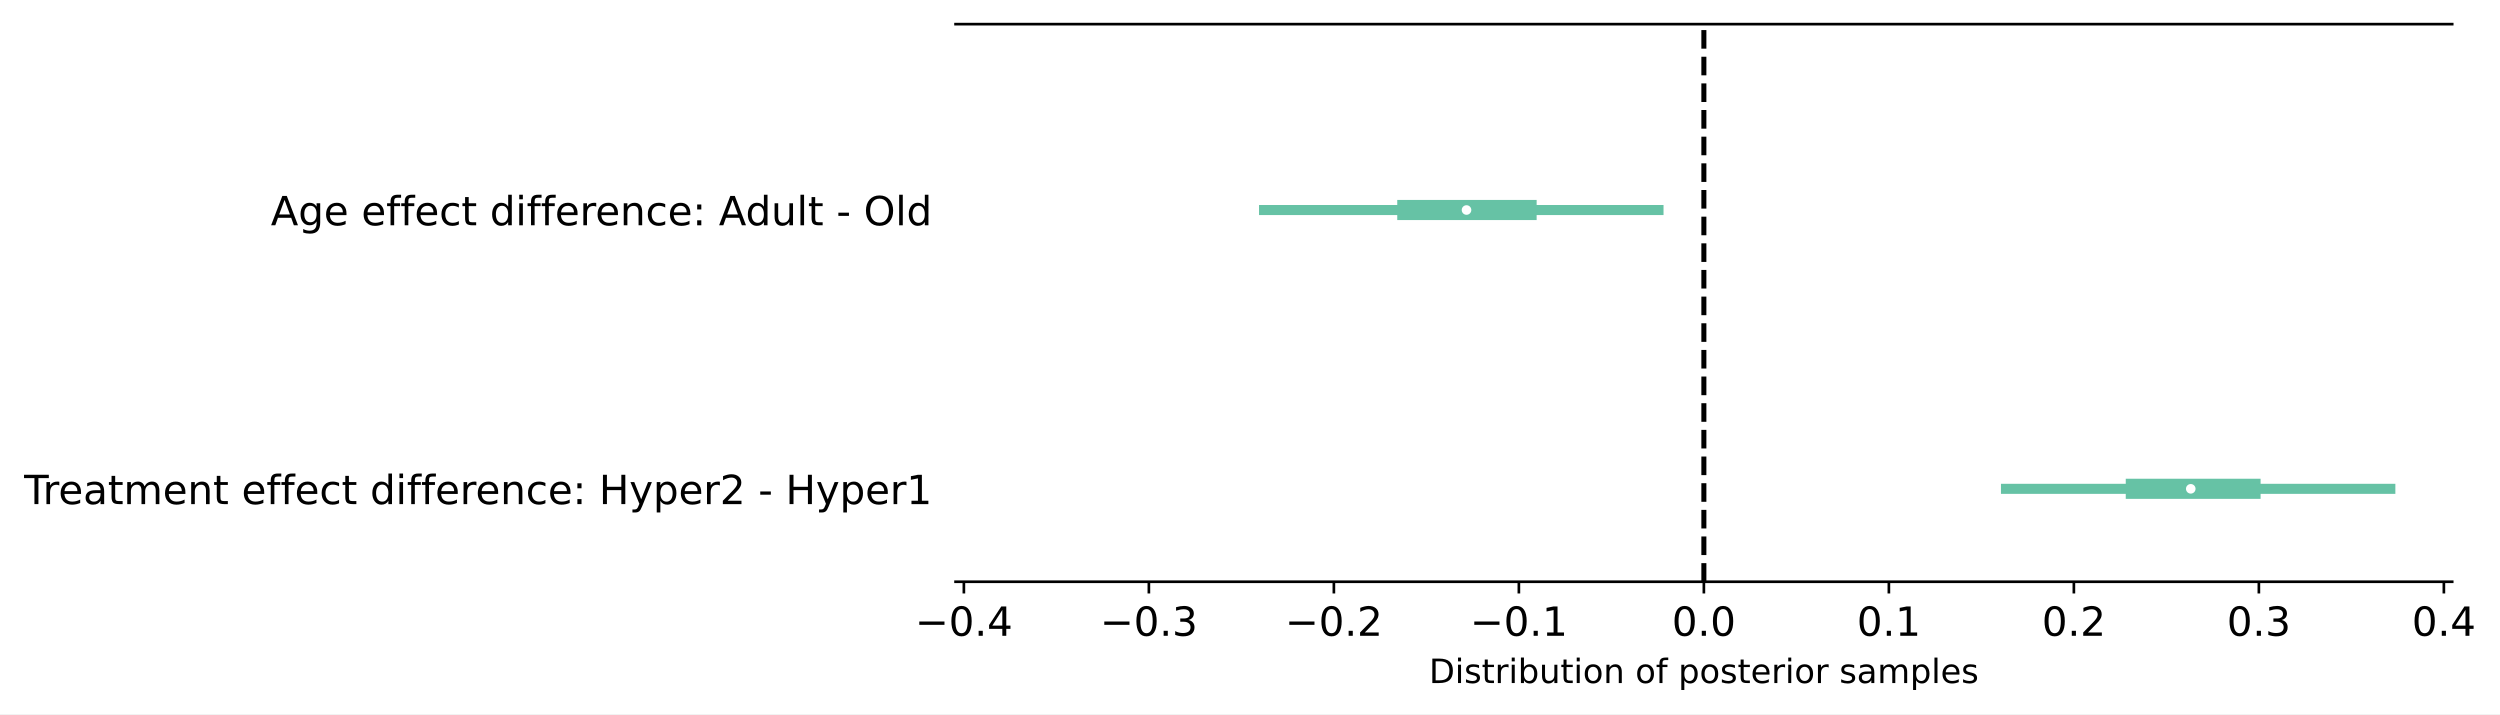
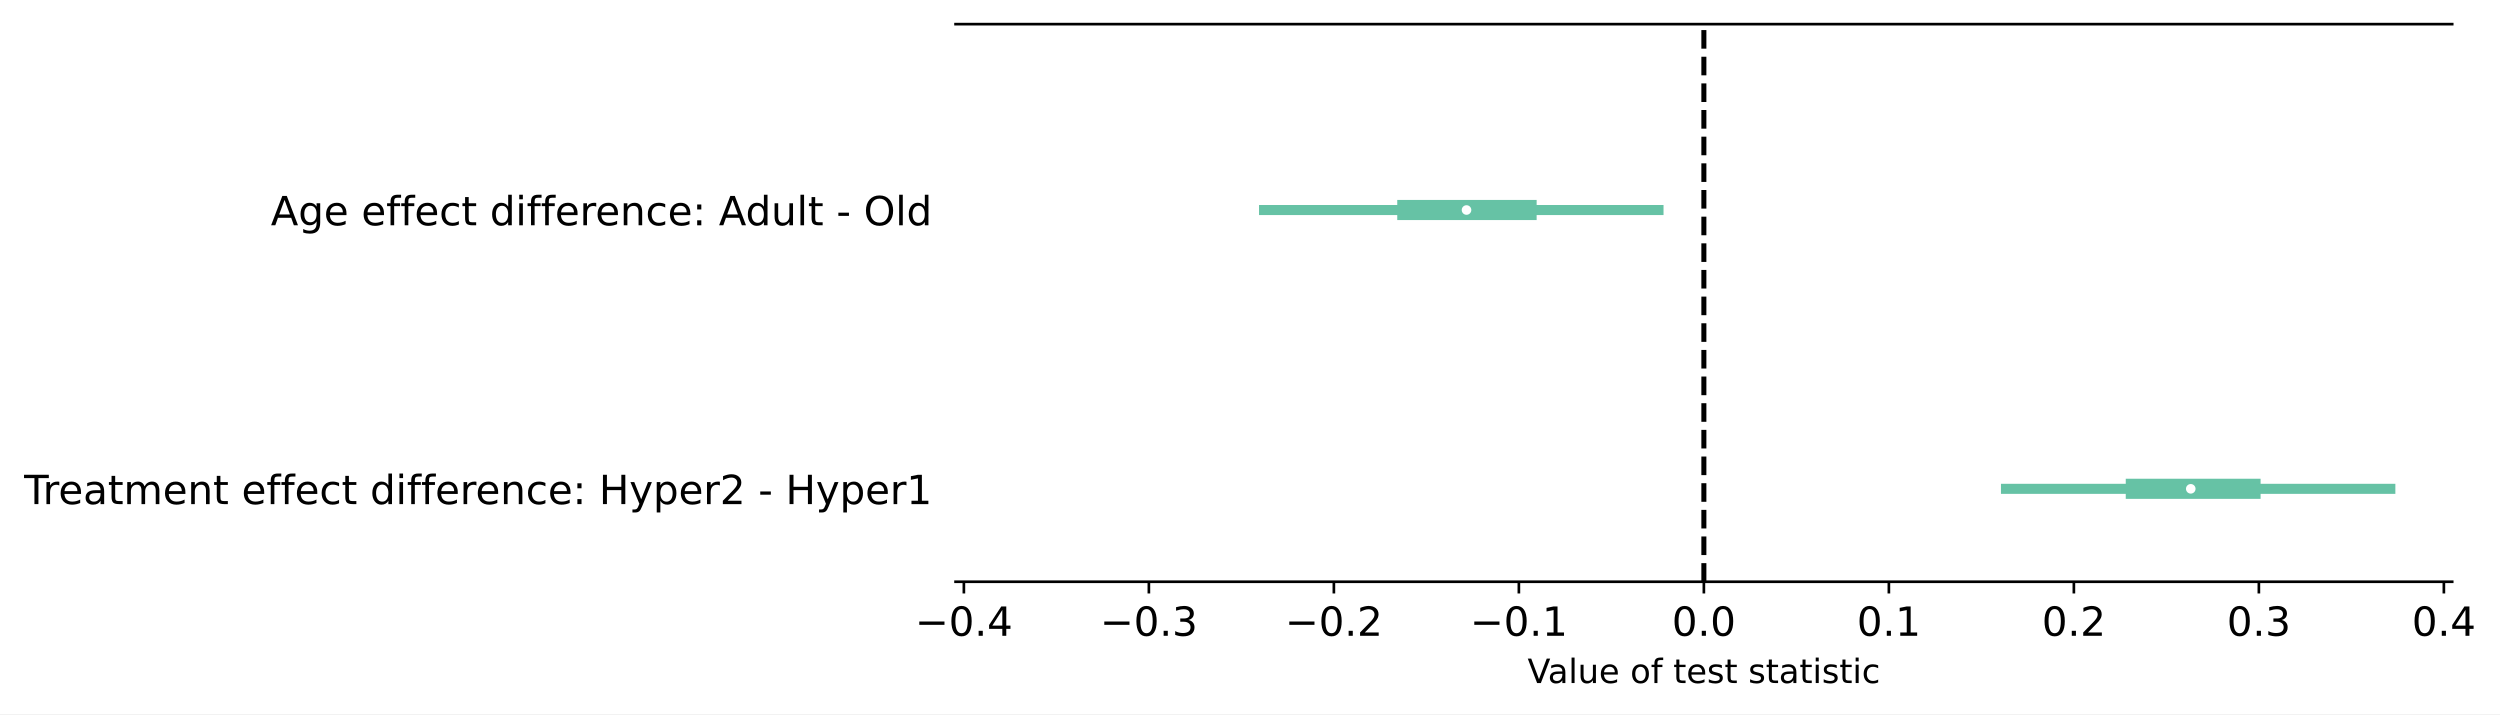
<svg xmlns="http://www.w3.org/2000/svg" xmlns:xlink="http://www.w3.org/1999/xlink" width="745.68pt" height="213.012pt" viewBox="0 0 745.68 213.012" version="1.1">
  <defs>
    <style type="text/css">*{stroke-linejoin: round; stroke-linecap: butt}</style>
  </defs>
  <g id="figure_1">
    <g id="patch_1">
      <path d="M 0 213.012  L 745.68 213.012  L 745.68 0  L 0 0  z " style="fill: #ffffff" />
    </g>
    <g id="axes_1">
      <g id="patch_2">
        <path d="M 285.017 173.52  L 731.418 173.52  L 731.418 7.2  L 285.017 7.2  z " style="fill: #ffffff" />
      </g>
      <g id="matplotlib.axis_1">
        <g id="xtick_1">
          <g id="line2d_1">
            <defs>
-               <path id="m43690a6a35" d="M 0 0  L 0 3.5  " style="stroke: #000000; stroke-width: 0.8" />
+               <path id="m62a3e3bf6b" d="M 0 0  L 0 3.5  " style="stroke: #000000; stroke-width: 0.8" />
            </defs>
            <g>
-               <use xlink:href="#m43690a6a35" x="287.497" y="173.52" style="stroke: #000000; stroke-width: 0.8" />
+               <use xlink:href="#m62a3e3bf6b" x="287.497" y="173.52" style="stroke: #000000; stroke-width: 0.8" />
            </g>
          </g>
          <g id="text_1">
            <g transform="translate(272.9273 189.6381) scale(0.12 -0.12)">
              <defs>
                <path id="DejaVuSans-2212" d="M 678 2272  L 4684 2272  L 4684 1741  L 678 1741  L 678 2272  z " transform="scale(0.015625)" />
                <path id="DejaVuSans-30" d="M 2034 4250  Q 1547 4250 1301 3770  Q 1056 3291 1056 2328  Q 1056 1369 1301 889  Q 1547 409 2034 409  Q 2525 409 2770 889  Q 3016 1369 3016 2328  Q 3016 3291 2770 3770  Q 2525 4250 2034 4250  z M 2034 4750  Q 2819 4750 3233 4129  Q 3647 3509 3647 2328  Q 3647 1150 3233 529  Q 2819 -91 2034 -91  Q 1250 -91 836 529  Q 422 1150 422 2328  Q 422 3509 836 4129  Q 1250 4750 2034 4750  z " transform="scale(0.015625)" />
                <path id="DejaVuSans-2e" d="M 684 794  L 1344 794  L 1344 0  L 684 0  L 684 794  z " transform="scale(0.015625)" />
                <path id="DejaVuSans-34" d="M 2419 4116  L 825 1625  L 2419 1625  L 2419 4116  z M 2253 4666  L 3047 4666  L 3047 1625  L 3713 1625  L 3713 1100  L 3047 1100  L 3047 0  L 2419 0  L 2419 1100  L 313 1100  L 313 1709  L 2253 4666  z " transform="scale(0.015625)" />
              </defs>
              <use xlink:href="#DejaVuSans-2212" />
              <use xlink:href="#DejaVuSans-30" x="83.789" />
              <use xlink:href="#DejaVuSans-2e" x="147.412" />
              <use xlink:href="#DejaVuSans-34" x="179.199" />
            </g>
          </g>
        </g>
        <g id="xtick_2">
          <g id="line2d_2">
            <g>
-               <use xlink:href="#m43690a6a35" x="342.677" y="173.52" style="stroke: #000000; stroke-width: 0.8" />
+               <use xlink:href="#m62a3e3bf6b" x="342.677" y="173.52" style="stroke: #000000; stroke-width: 0.8" />
            </g>
          </g>
          <g id="text_2">
            <g transform="translate(328.1074 189.6381) scale(0.12 -0.12)">
              <defs>
                <path id="DejaVuSans-33" d="M 2597 2516  Q 3050 2419 3304 2112  Q 3559 1806 3559 1356  Q 3559 666 3084 287  Q 2609 -91 1734 -91  Q 1441 -91 1130 -33  Q 819 25 488 141  L 488 750  Q 750 597 1062 519  Q 1375 441 1716 441  Q 2309 441 2620 675  Q 2931 909 2931 1356  Q 2931 1769 2642 2001  Q 2353 2234 1838 2234  L 1294 2234  L 1294 2753  L 1863 2753  Q 2328 2753 2575 2939  Q 2822 3125 2822 3475  Q 2822 3834 2567 4026  Q 2313 4219 1838 4219  Q 1578 4219 1281 4162  Q 984 4106 628 3988  L 628 4550  Q 988 4650 1302 4700  Q 1616 4750 1894 4750  Q 2613 4750 3031 4423  Q 3450 4097 3450 3541  Q 3450 3153 3228 2886  Q 3006 2619 2597 2516  z " transform="scale(0.015625)" />
              </defs>
              <use xlink:href="#DejaVuSans-2212" />
              <use xlink:href="#DejaVuSans-30" x="83.789" />
              <use xlink:href="#DejaVuSans-2e" x="147.412" />
              <use xlink:href="#DejaVuSans-33" x="179.199" />
            </g>
          </g>
        </g>
        <g id="xtick_3">
          <g id="line2d_3">
            <g>
-               <use xlink:href="#m43690a6a35" x="397.857" y="173.52" style="stroke: #000000; stroke-width: 0.8" />
+               <use xlink:href="#m62a3e3bf6b" x="397.857" y="173.52" style="stroke: #000000; stroke-width: 0.8" />
            </g>
          </g>
          <g id="text_3">
            <g transform="translate(383.2875 189.6381) scale(0.12 -0.12)">
              <defs>
                <path id="DejaVuSans-32" d="M 1228 531  L 3431 531  L 3431 0  L 469 0  L 469 531  Q 828 903 1448 1529  Q 2069 2156 2228 2338  Q 2531 2678 2651 2914  Q 2772 3150 2772 3378  Q 2772 3750 2511 3984  Q 2250 4219 1831 4219  Q 1534 4219 1204 4116  Q 875 4013 500 3803  L 500 4441  Q 881 4594 1212 4672  Q 1544 4750 1819 4750  Q 2544 4750 2975 4387  Q 3406 4025 3406 3419  Q 3406 3131 3298 2873  Q 3191 2616 2906 2266  Q 2828 2175 2409 1742  Q 1991 1309 1228 531  z " transform="scale(0.015625)" />
              </defs>
              <use xlink:href="#DejaVuSans-2212" />
              <use xlink:href="#DejaVuSans-30" x="83.789" />
              <use xlink:href="#DejaVuSans-2e" x="147.412" />
              <use xlink:href="#DejaVuSans-32" x="179.199" />
            </g>
          </g>
        </g>
        <g id="xtick_4">
          <g id="line2d_4">
            <g>
-               <use xlink:href="#m43690a6a35" x="453.037" y="173.52" style="stroke: #000000; stroke-width: 0.8" />
+               <use xlink:href="#m62a3e3bf6b" x="453.037" y="173.52" style="stroke: #000000; stroke-width: 0.8" />
            </g>
          </g>
          <g id="text_4">
            <g transform="translate(438.4677 189.6381) scale(0.12 -0.12)">
              <defs>
                <path id="DejaVuSans-31" d="M 794 531  L 1825 531  L 1825 4091  L 703 3866  L 703 4441  L 1819 4666  L 2450 4666  L 2450 531  L 3481 531  L 3481 0  L 794 0  L 794 531  z " transform="scale(0.015625)" />
              </defs>
              <use xlink:href="#DejaVuSans-2212" />
              <use xlink:href="#DejaVuSans-30" x="83.789" />
              <use xlink:href="#DejaVuSans-2e" x="147.412" />
              <use xlink:href="#DejaVuSans-31" x="179.199" />
            </g>
          </g>
        </g>
        <g id="xtick_5">
          <g id="line2d_5">
            <g>
-               <use xlink:href="#m43690a6a35" x="508.217" y="173.52" style="stroke: #000000; stroke-width: 0.8" />
+               <use xlink:href="#m62a3e3bf6b" x="508.217" y="173.52" style="stroke: #000000; stroke-width: 0.8" />
            </g>
          </g>
          <g id="text_5">
            <g transform="translate(498.6756 189.6381) scale(0.12 -0.12)">
              <use xlink:href="#DejaVuSans-30" />
              <use xlink:href="#DejaVuSans-2e" x="63.623" />
              <use xlink:href="#DejaVuSans-30" x="95.41" />
            </g>
          </g>
        </g>
        <g id="xtick_6">
          <g id="line2d_6">
            <g>
-               <use xlink:href="#m43690a6a35" x="563.398" y="173.52" style="stroke: #000000; stroke-width: 0.8" />
+               <use xlink:href="#m62a3e3bf6b" x="563.398" y="173.52" style="stroke: #000000; stroke-width: 0.8" />
            </g>
          </g>
          <g id="text_6">
            <g transform="translate(553.8558 189.6381) scale(0.12 -0.12)">
              <use xlink:href="#DejaVuSans-30" />
              <use xlink:href="#DejaVuSans-2e" x="63.623" />
              <use xlink:href="#DejaVuSans-31" x="95.41" />
            </g>
          </g>
        </g>
        <g id="xtick_7">
          <g id="line2d_7">
            <g>
-               <use xlink:href="#m43690a6a35" x="618.578" y="173.52" style="stroke: #000000; stroke-width: 0.8" />
+               <use xlink:href="#m62a3e3bf6b" x="618.578" y="173.52" style="stroke: #000000; stroke-width: 0.8" />
            </g>
          </g>
          <g id="text_7">
            <g transform="translate(609.0359 189.6381) scale(0.12 -0.12)">
              <use xlink:href="#DejaVuSans-30" />
              <use xlink:href="#DejaVuSans-2e" x="63.623" />
              <use xlink:href="#DejaVuSans-32" x="95.41" />
            </g>
          </g>
        </g>
        <g id="xtick_8">
          <g id="line2d_8">
            <g>
-               <use xlink:href="#m43690a6a35" x="673.758" y="173.52" style="stroke: #000000; stroke-width: 0.8" />
+               <use xlink:href="#m62a3e3bf6b" x="673.758" y="173.52" style="stroke: #000000; stroke-width: 0.8" />
            </g>
          </g>
          <g id="text_8">
            <g transform="translate(664.216 189.6381) scale(0.12 -0.12)">
              <use xlink:href="#DejaVuSans-30" />
              <use xlink:href="#DejaVuSans-2e" x="63.623" />
              <use xlink:href="#DejaVuSans-33" x="95.41" />
            </g>
          </g>
        </g>
        <g id="xtick_9">
          <g id="line2d_9">
            <g>
-               <use xlink:href="#m43690a6a35" x="728.938" y="173.52" style="stroke: #000000; stroke-width: 0.8" />
+               <use xlink:href="#m62a3e3bf6b" x="728.938" y="173.52" style="stroke: #000000; stroke-width: 0.8" />
            </g>
          </g>
          <g id="text_9">
            <g transform="translate(719.3962 189.6381) scale(0.12 -0.12)">
              <use xlink:href="#DejaVuSans-30" />
              <use xlink:href="#DejaVuSans-2e" x="63.623" />
              <use xlink:href="#DejaVuSans-34" x="95.41" />
            </g>
          </g>
        </g>
        <g id="text_10">
-           <g transform="translate(426.2441 203.7322) scale(0.1 -0.1)">
+           <g transform="translate(455.6167 203.7322) scale(0.1 -0.1)">
            <defs>
-               <path id="DejaVuSans-44" d="M 1259 4147  L 1259 519  L 2022 519  Q 2988 519 3436 956  Q 3884 1394 3884 2338  Q 3884 3275 3436 3711  Q 2988 4147 2022 4147  L 1259 4147  z M 628 4666  L 1925 4666  Q 3281 4666 3915 4102  Q 4550 3538 4550 2338  Q 4550 1131 3912 565  Q 3275 0 1925 0  L 628 0  L 628 4666  z " transform="scale(0.015625)" />
+               <path id="DejaVuSans-56" d="M 1831 0  L 50 4666  L 709 4666  L 2188 738  L 3669 4666  L 4325 4666  L 2547 0  L 1831 0  z " transform="scale(0.015625)" />
+               <path id="DejaVuSans-61" d="M 2194 1759  Q 1497 1759 1228 1600  Q 959 1441 959 1056  Q 959 750 1161 570  Q 1363 391 1709 391  Q 2188 391 2477 730  Q 2766 1069 2766 1631  L 2766 1759  L 2194 1759  z M 3341 1997  L 3341 0  L 2766 0  L 2766 531  Q 2569 213 2275 61  Q 1981 -91 1556 -91  Q 1019 -91 701 211  Q 384 513 384 1019  Q 384 1609 779 1909  Q 1175 2209 1959 2209  L 2766 2209  L 2766 2266  Q 2766 2663 2505 2880  Q 2244 3097 1772 3097  Q 1472 3097 1187 3025  Q 903 2953 641 2809  L 641 3341  Q 956 3463 1253 3523  Q 1550 3584 1831 3584  Q 2591 3584 2966 3190  Q 3341 2797 3341 1997  z " transform="scale(0.015625)" />
+               <path id="DejaVuSans-6c" d="M 603 4863  L 1178 4863  L 1178 0  L 603 0  L 603 4863  z " transform="scale(0.015625)" />
+               <path id="DejaVuSans-75" d="M 544 1381  L 544 3500  L 1119 3500  L 1119 1403  Q 1119 906 1312 657  Q 1506 409 1894 409  Q 2359 409 2629 706  Q 2900 1003 2900 1516  L 2900 3500  L 3475 3500  L 3475 0  L 2900 0  L 2900 538  Q 2691 219 2414 64  Q 2138 -91 1772 -91  Q 1169 -91 856 284  Q 544 659 544 1381  z M 1991 3584  L 1991 3584  z " transform="scale(0.015625)" />
+               <path id="DejaVuSans-65" d="M 3597 1894  L 3597 1613  L 953 1613  Q 991 1019 1311 708  Q 1631 397 2203 397  Q 2534 397 2845 478  Q 3156 559 3463 722  L 3463 178  Q 3153 47 2828 -22  Q 2503 -91 2169 -91  Q 1331 -91 842 396  Q 353 884 353 1716  Q 353 2575 817 3079  Q 1281 3584 2069 3584  Q 2775 3584 3186 3129  Q 3597 2675 3597 1894  z M 3022 2063  Q 3016 2534 2758 2815  Q 2500 3097 2075 3097  Q 1594 3097 1305 2825  Q 1016 2553 972 2059  L 3022 2063  z " transform="scale(0.015625)" />
+               <path id="DejaVuSans-20" transform="scale(0.015625)" />
+               <path id="DejaVuSans-6f" d="M 1959 3097  Q 1497 3097 1228 2736  Q 959 2375 959 1747  Q 959 1119 1226 758  Q 1494 397 1959 397  Q 2419 397 2687 759  Q 2956 1122 2956 1747  Q 2956 2369 2687 2733  Q 2419 3097 1959 3097  z M 1959 3584  Q 2709 3584 3137 3096  Q 3566 2609 3566 1747  Q 3566 888 3137 398  Q 2709 -91 1959 -91  Q 1206 -91 779 398  Q 353 888 353 1747  Q 353 2609 779 3096  Q 1206 3584 1959 3584  z " transform="scale(0.015625)" />
+               <path id="DejaVuSans-66" d="M 2375 4863  L 2375 4384  L 1825 4384  Q 1516 4384 1395 4259  Q 1275 4134 1275 3809  L 1275 3500  L 2222 3500  L 2222 3053  L 1275 3053  L 1275 0  L 697 0  L 697 3053  L 147 3053  L 147 3500  L 697 3500  L 697 3744  Q 697 4328 969 4595  Q 1241 4863 1831 4863  L 2375 4863  z " transform="scale(0.015625)" />
+               <path id="DejaVuSans-74" d="M 1172 4494  L 1172 3500  L 2356 3500  L 2356 3053  L 1172 3053  L 1172 1153  Q 1172 725 1289 603  Q 1406 481 1766 481  L 2356 481  L 2356 0  L 1766 0  Q 1100 0 847 248  Q 594 497 594 1153  L 594 3053  L 172 3053  L 172 3500  L 594 3500  L 594 4494  L 1172 4494  z " transform="scale(0.015625)" />
+               <path id="DejaVuSans-73" d="M 2834 3397  L 2834 2853  Q 2591 2978 2328 3040  Q 2066 3103 1784 3103  Q 1356 3103 1142 2972  Q 928 2841 928 2578  Q 928 2378 1081 2264  Q 1234 2150 1697 2047  L 1894 2003  Q 2506 1872 2764 1633  Q 3022 1394 3022 966  Q 3022 478 2636 193  Q 2250 -91 1575 -91  Q 1294 -91 989 -36  Q 684 19 347 128  L 347 722  Q 666 556 975 473  Q 1284 391 1588 391  Q 1994 391 2212 530  Q 2431 669 2431 922  Q 2431 1156 2273 1281  Q 2116 1406 1581 1522  L 1381 1569  Q 847 1681 609 1914  Q 372 2147 372 2553  Q 372 3047 722 3315  Q 1072 3584 1716 3584  Q 2034 3584 2315 3537  Q 2597 3491 2834 3397  z " transform="scale(0.015625)" />
              <path id="DejaVuSans-69" d="M 603 3500  L 1178 3500  L 1178 0  L 603 0  L 603 3500  z M 603 4863  L 1178 4863  L 1178 4134  L 603 4134  L 603 4863  z " transform="scale(0.015625)" />
-               <path id="DejaVuSans-73" d="M 2834 3397  L 2834 2853  Q 2591 2978 2328 3040  Q 2066 3103 1784 3103  Q 1356 3103 1142 2972  Q 928 2841 928 2578  Q 928 2378 1081 2264  Q 1234 2150 1697 2047  L 1894 2003  Q 2506 1872 2764 1633  Q 3022 1394 3022 966  Q 3022 478 2636 193  Q 2250 -91 1575 -91  Q 1294 -91 989 -36  Q 684 19 347 128  L 347 722  Q 666 556 975 473  Q 1284 391 1588 391  Q 1994 391 2212 530  Q 2431 669 2431 922  Q 2431 1156 2273 1281  Q 2116 1406 1581 1522  L 1381 1569  Q 847 1681 609 1914  Q 372 2147 372 2553  Q 372 3047 722 3315  Q 1072 3584 1716 3584  Q 2034 3584 2315 3537  Q 2597 3491 2834 3397  z " transform="scale(0.015625)" />
-               <path id="DejaVuSans-74" d="M 1172 4494  L 1172 3500  L 2356 3500  L 2356 3053  L 1172 3053  L 1172 1153  Q 1172 725 1289 603  Q 1406 481 1766 481  L 2356 481  L 2356 0  L 1766 0  Q 1100 0 847 248  Q 594 497 594 1153  L 594 3053  L 172 3053  L 172 3500  L 594 3500  L 594 4494  L 1172 4494  z " transform="scale(0.015625)" />
-               <path id="DejaVuSans-72" d="M 2631 2963  Q 2534 3019 2420 3045  Q 2306 3072 2169 3072  Q 1681 3072 1420 2755  Q 1159 2438 1159 1844  L 1159 0  L 581 0  L 581 3500  L 1159 3500  L 1159 2956  Q 1341 3275 1631 3429  Q 1922 3584 2338 3584  Q 2397 3584 2469 3576  Q 2541 3569 2628 3553  L 2631 2963  z " transform="scale(0.015625)" />
-               <path id="DejaVuSans-62" d="M 3116 1747  Q 3116 2381 2855 2742  Q 2594 3103 2138 3103  Q 1681 3103 1420 2742  Q 1159 2381 1159 1747  Q 1159 1113 1420 752  Q 1681 391 2138 391  Q 2594 391 2855 752  Q 3116 1113 3116 1747  z M 1159 2969  Q 1341 3281 1617 3432  Q 1894 3584 2278 3584  Q 2916 3584 3314 3078  Q 3713 2572 3713 1747  Q 3713 922 3314 415  Q 2916 -91 2278 -91  Q 1894 -91 1617 61  Q 1341 213 1159 525  L 1159 0  L 581 0  L 581 4863  L 1159 4863  L 1159 2969  z " transform="scale(0.015625)" />
-               <path id="DejaVuSans-75" d="M 544 1381  L 544 3500  L 1119 3500  L 1119 1403  Q 1119 906 1312 657  Q 1506 409 1894 409  Q 2359 409 2629 706  Q 2900 1003 2900 1516  L 2900 3500  L 3475 3500  L 3475 0  L 2900 0  L 2900 538  Q 2691 219 2414 64  Q 2138 -91 1772 -91  Q 1169 -91 856 284  Q 544 659 544 1381  z M 1991 3584  L 1991 3584  z " transform="scale(0.015625)" />
-               <path id="DejaVuSans-6f" d="M 1959 3097  Q 1497 3097 1228 2736  Q 959 2375 959 1747  Q 959 1119 1226 758  Q 1494 397 1959 397  Q 2419 397 2687 759  Q 2956 1122 2956 1747  Q 2956 2369 2687 2733  Q 2419 3097 1959 3097  z M 1959 3584  Q 2709 3584 3137 3096  Q 3566 2609 3566 1747  Q 3566 888 3137 398  Q 2709 -91 1959 -91  Q 1206 -91 779 398  Q 353 888 353 1747  Q 353 2609 779 3096  Q 1206 3584 1959 3584  z " transform="scale(0.015625)" />
-               <path id="DejaVuSans-6e" d="M 3513 2113  L 3513 0  L 2938 0  L 2938 2094  Q 2938 2591 2744 2837  Q 2550 3084 2163 3084  Q 1697 3084 1428 2787  Q 1159 2491 1159 1978  L 1159 0  L 581 0  L 581 3500  L 1159 3500  L 1159 2956  Q 1366 3272 1645 3428  Q 1925 3584 2291 3584  Q 2894 3584 3203 3211  Q 3513 2838 3513 2113  z " transform="scale(0.015625)" />
-               <path id="DejaVuSans-20" transform="scale(0.015625)" />
-               <path id="DejaVuSans-66" d="M 2375 4863  L 2375 4384  L 1825 4384  Q 1516 4384 1395 4259  Q 1275 4134 1275 3809  L 1275 3500  L 2222 3500  L 2222 3053  L 1275 3053  L 1275 0  L 697 0  L 697 3053  L 147 3053  L 147 3500  L 697 3500  L 697 3744  Q 697 4328 969 4595  Q 1241 4863 1831 4863  L 2375 4863  z " transform="scale(0.015625)" />
-               <path id="DejaVuSans-70" d="M 1159 525  L 1159 -1331  L 581 -1331  L 581 3500  L 1159 3500  L 1159 2969  Q 1341 3281 1617 3432  Q 1894 3584 2278 3584  Q 2916 3584 3314 3078  Q 3713 2572 3713 1747  Q 3713 922 3314 415  Q 2916 -91 2278 -91  Q 1894 -91 1617 61  Q 1341 213 1159 525  z M 3116 1747  Q 3116 2381 2855 2742  Q 2594 3103 2138 3103  Q 1681 3103 1420 2742  Q 1159 2381 1159 1747  Q 1159 1113 1420 752  Q 1681 391 2138 391  Q 2594 391 2855 752  Q 3116 1113 3116 1747  z " transform="scale(0.015625)" />
-               <path id="DejaVuSans-65" d="M 3597 1894  L 3597 1613  L 953 1613  Q 991 1019 1311 708  Q 1631 397 2203 397  Q 2534 397 2845 478  Q 3156 559 3463 722  L 3463 178  Q 3153 47 2828 -22  Q 2503 -91 2169 -91  Q 1331 -91 842 396  Q 353 884 353 1716  Q 353 2575 817 3079  Q 1281 3584 2069 3584  Q 2775 3584 3186 3129  Q 3597 2675 3597 1894  z M 3022 2063  Q 3016 2534 2758 2815  Q 2500 3097 2075 3097  Q 1594 3097 1305 2825  Q 1016 2553 972 2059  L 3022 2063  z " transform="scale(0.015625)" />
-               <path id="DejaVuSans-61" d="M 2194 1759  Q 1497 1759 1228 1600  Q 959 1441 959 1056  Q 959 750 1161 570  Q 1363 391 1709 391  Q 2188 391 2477 730  Q 2766 1069 2766 1631  L 2766 1759  L 2194 1759  z M 3341 1997  L 3341 0  L 2766 0  L 2766 531  Q 2569 213 2275 61  Q 1981 -91 1556 -91  Q 1019 -91 701 211  Q 384 513 384 1019  Q 384 1609 779 1909  Q 1175 2209 1959 2209  L 2766 2209  L 2766 2266  Q 2766 2663 2505 2880  Q 2244 3097 1772 3097  Q 1472 3097 1187 3025  Q 903 2953 641 2809  L 641 3341  Q 956 3463 1253 3523  Q 1550 3584 1831 3584  Q 2591 3584 2966 3190  Q 3341 2797 3341 1997  z " transform="scale(0.015625)" />
-               <path id="DejaVuSans-6d" d="M 3328 2828  Q 3544 3216 3844 3400  Q 4144 3584 4550 3584  Q 5097 3584 5394 3201  Q 5691 2819 5691 2113  L 5691 0  L 5113 0  L 5113 2094  Q 5113 2597 4934 2840  Q 4756 3084 4391 3084  Q 3944 3084 3684 2787  Q 3425 2491 3425 1978  L 3425 0  L 2847 0  L 2847 2094  Q 2847 2600 2669 2842  Q 2491 3084 2119 3084  Q 1678 3084 1418 2786  Q 1159 2488 1159 1978  L 1159 0  L 581 0  L 581 3500  L 1159 3500  L 1159 2956  Q 1356 3278 1631 3431  Q 1906 3584 2284 3584  Q 2666 3584 2933 3390  Q 3200 3197 3328 2828  z " transform="scale(0.015625)" />
-               <path id="DejaVuSans-6c" d="M 603 4863  L 1178 4863  L 1178 0  L 603 0  L 603 4863  z " transform="scale(0.015625)" />
+               <path id="DejaVuSans-63" d="M 3122 3366  L 3122 2828  Q 2878 2963 2633 3030  Q 2388 3097 2138 3097  Q 1578 3097 1268 2742  Q 959 2388 959 1747  Q 959 1106 1268 751  Q 1578 397 2138 397  Q 2388 397 2633 464  Q 2878 531 3122 666  L 3122 134  Q 2881 22 2623 -34  Q 2366 -91 2075 -91  Q 1284 -91 818 406  Q 353 903 353 1747  Q 353 2603 823 3093  Q 1294 3584 2113 3584  Q 2378 3584 2631 3529  Q 2884 3475 3122 3366  z " transform="scale(0.015625)" />
            </defs>
-             <use xlink:href="#DejaVuSans-44" />
-             <use xlink:href="#DejaVuSans-69" x="77.002" />
-             <use xlink:href="#DejaVuSans-73" x="104.785" />
-             <use xlink:href="#DejaVuSans-74" x="156.885" />
-             <use xlink:href="#DejaVuSans-72" x="196.094" />
-             <use xlink:href="#DejaVuSans-69" x="237.207" />
-             <use xlink:href="#DejaVuSans-62" x="264.99" />
-             <use xlink:href="#DejaVuSans-75" x="328.467" />
-             <use xlink:href="#DejaVuSans-74" x="391.846" />
-             <use xlink:href="#DejaVuSans-69" x="431.055" />
-             <use xlink:href="#DejaVuSans-6f" x="458.838" />
-             <use xlink:href="#DejaVuSans-6e" x="520.02" />
-             <use xlink:href="#DejaVuSans-20" x="583.398" />
-             <use xlink:href="#DejaVuSans-6f" x="615.186" />
-             <use xlink:href="#DejaVuSans-66" x="676.367" />
-             <use xlink:href="#DejaVuSans-20" x="711.572" />
-             <use xlink:href="#DejaVuSans-70" x="743.359" />
-             <use xlink:href="#DejaVuSans-6f" x="806.836" />
-             <use xlink:href="#DejaVuSans-73" x="868.018" />
-             <use xlink:href="#DejaVuSans-74" x="920.117" />
-             <use xlink:href="#DejaVuSans-65" x="959.326" />
-             <use xlink:href="#DejaVuSans-72" x="1020.85" />
-             <use xlink:href="#DejaVuSans-69" x="1061.963" />
-             <use xlink:href="#DejaVuSans-6f" x="1089.746" />
-             <use xlink:href="#DejaVuSans-72" x="1150.928" />
-             <use xlink:href="#DejaVuSans-20" x="1192.041" />
-             <use xlink:href="#DejaVuSans-73" x="1223.828" />
-             <use xlink:href="#DejaVuSans-61" x="1275.928" />
-             <use xlink:href="#DejaVuSans-6d" x="1337.207" />
-             <use xlink:href="#DejaVuSans-70" x="1434.619" />
-             <use xlink:href="#DejaVuSans-6c" x="1498.096" />
-             <use xlink:href="#DejaVuSans-65" x="1525.879" />
-             <use xlink:href="#DejaVuSans-73" x="1587.402" />
+             <use xlink:href="#DejaVuSans-56" />
+             <use xlink:href="#DejaVuSans-61" x="60.658" />
+             <use xlink:href="#DejaVuSans-6c" x="121.938" />
+             <use xlink:href="#DejaVuSans-75" x="149.721" />
+             <use xlink:href="#DejaVuSans-65" x="213.1" />
+             <use xlink:href="#DejaVuSans-20" x="274.623" />
+             <use xlink:href="#DejaVuSans-6f" x="306.41" />
+             <use xlink:href="#DejaVuSans-66" x="367.592" />
+             <use xlink:href="#DejaVuSans-20" x="402.797" />
+             <use xlink:href="#DejaVuSans-74" x="434.584" />
+             <use xlink:href="#DejaVuSans-65" x="473.793" />
+             <use xlink:href="#DejaVuSans-73" x="535.316" />
+             <use xlink:href="#DejaVuSans-74" x="587.416" />
+             <use xlink:href="#DejaVuSans-20" x="626.625" />
+             <use xlink:href="#DejaVuSans-73" x="658.412" />
+             <use xlink:href="#DejaVuSans-74" x="710.512" />
+             <use xlink:href="#DejaVuSans-61" x="749.721" />
+             <use xlink:href="#DejaVuSans-74" x="811" />
+             <use xlink:href="#DejaVuSans-69" x="850.209" />
+             <use xlink:href="#DejaVuSans-73" x="877.992" />
+             <use xlink:href="#DejaVuSans-74" x="930.092" />
+             <use xlink:href="#DejaVuSans-69" x="969.301" />
+             <use xlink:href="#DejaVuSans-63" x="997.084" />
          </g>
        </g>
      </g>
      <g id="matplotlib.axis_2">
        <g id="ytick_1">
          <g id="text_11">
            <g transform="translate(7.2 150.3591) scale(0.12 -0.12)">
              <defs>
                <path id="DejaVuSans-54" d="M -19 4666  L 3928 4666  L 3928 4134  L 2272 4134  L 2272 0  L 1638 0  L 1638 4134  L -19 4134  L -19 4666  z " transform="scale(0.015625)" />
-                 <path id="DejaVuSans-63" d="M 3122 3366  L 3122 2828  Q 2878 2963 2633 3030  Q 2388 3097 2138 3097  Q 1578 3097 1268 2742  Q 959 2388 959 1747  Q 959 1106 1268 751  Q 1578 397 2138 397  Q 2388 397 2633 464  Q 2878 531 3122 666  L 3122 134  Q 2881 22 2623 -34  Q 2366 -91 2075 -91  Q 1284 -91 818 406  Q 353 903 353 1747  Q 353 2603 823 3093  Q 1294 3584 2113 3584  Q 2378 3584 2631 3529  Q 2884 3475 3122 3366  z " transform="scale(0.015625)" />
+                 <path id="DejaVuSans-72" d="M 2631 2963  Q 2534 3019 2420 3045  Q 2306 3072 2169 3072  Q 1681 3072 1420 2755  Q 1159 2438 1159 1844  L 1159 0  L 581 0  L 581 3500  L 1159 3500  L 1159 2956  Q 1341 3275 1631 3429  Q 1922 3584 2338 3584  Q 2397 3584 2469 3576  Q 2541 3569 2628 3553  L 2631 2963  z " transform="scale(0.015625)" />
+                 <path id="DejaVuSans-6d" d="M 3328 2828  Q 3544 3216 3844 3400  Q 4144 3584 4550 3584  Q 5097 3584 5394 3201  Q 5691 2819 5691 2113  L 5691 0  L 5113 0  L 5113 2094  Q 5113 2597 4934 2840  Q 4756 3084 4391 3084  Q 3944 3084 3684 2787  Q 3425 2491 3425 1978  L 3425 0  L 2847 0  L 2847 2094  Q 2847 2600 2669 2842  Q 2491 3084 2119 3084  Q 1678 3084 1418 2786  Q 1159 2488 1159 1978  L 1159 0  L 581 0  L 581 3500  L 1159 3500  L 1159 2956  Q 1356 3278 1631 3431  Q 1906 3584 2284 3584  Q 2666 3584 2933 3390  Q 3200 3197 3328 2828  z " transform="scale(0.015625)" />
+                 <path id="DejaVuSans-6e" d="M 3513 2113  L 3513 0  L 2938 0  L 2938 2094  Q 2938 2591 2744 2837  Q 2550 3084 2163 3084  Q 1697 3084 1428 2787  Q 1159 2491 1159 1978  L 1159 0  L 581 0  L 581 3500  L 1159 3500  L 1159 2956  Q 1366 3272 1645 3428  Q 1925 3584 2291 3584  Q 2894 3584 3203 3211  Q 3513 2838 3513 2113  z " transform="scale(0.015625)" />
                <path id="DejaVuSans-64" d="M 2906 2969  L 2906 4863  L 3481 4863  L 3481 0  L 2906 0  L 2906 525  Q 2725 213 2448 61  Q 2172 -91 1784 -91  Q 1150 -91 751 415  Q 353 922 353 1747  Q 353 2572 751 3078  Q 1150 3584 1784 3584  Q 2172 3584 2448 3432  Q 2725 3281 2906 2969  z M 947 1747  Q 947 1113 1208 752  Q 1469 391 1925 391  Q 2381 391 2643 752  Q 2906 1113 2906 1747  Q 2906 2381 2643 2742  Q 2381 3103 1925 3103  Q 1469 3103 1208 2742  Q 947 2381 947 1747  z " transform="scale(0.015625)" />
                <path id="DejaVuSans-3a" d="M 750 794  L 1409 794  L 1409 0  L 750 0  L 750 794  z M 750 3309  L 1409 3309  L 1409 2516  L 750 2516  L 750 3309  z " transform="scale(0.015625)" />
                <path id="DejaVuSans-48" d="M 628 4666  L 1259 4666  L 1259 2753  L 3553 2753  L 3553 4666  L 4184 4666  L 4184 0  L 3553 0  L 3553 2222  L 1259 2222  L 1259 0  L 628 0  L 628 4666  z " transform="scale(0.015625)" />
                <path id="DejaVuSans-79" d="M 2059 -325  Q 1816 -950 1584 -1140  Q 1353 -1331 966 -1331  L 506 -1331  L 506 -850  L 844 -850  Q 1081 -850 1212 -737  Q 1344 -625 1503 -206  L 1606 56  L 191 3500  L 800 3500  L 1894 763  L 2988 3500  L 3597 3500  L 2059 -325  z " transform="scale(0.015625)" />
+                 <path id="DejaVuSans-70" d="M 1159 525  L 1159 -1331  L 581 -1331  L 581 3500  L 1159 3500  L 1159 2969  Q 1341 3281 1617 3432  Q 1894 3584 2278 3584  Q 2916 3584 3314 3078  Q 3713 2572 3713 1747  Q 3713 922 3314 415  Q 2916 -91 2278 -91  Q 1894 -91 1617 61  Q 1341 213 1159 525  z M 3116 1747  Q 3116 2381 2855 2742  Q 2594 3103 2138 3103  Q 1681 3103 1420 2742  Q 1159 2381 1159 1747  Q 1159 1113 1420 752  Q 1681 391 2138 391  Q 2594 391 2855 752  Q 3116 1113 3116 1747  z " transform="scale(0.015625)" />
                <path id="DejaVuSans-2d" d="M 313 2009  L 1997 2009  L 1997 1497  L 313 1497  L 313 2009  z " transform="scale(0.015625)" />
              </defs>
              <use xlink:href="#DejaVuSans-54" />
              <use xlink:href="#DejaVuSans-72" x="46.334" />
              <use xlink:href="#DejaVuSans-65" x="85.197" />
              <use xlink:href="#DejaVuSans-61" x="146.721" />
              <use xlink:href="#DejaVuSans-74" x="208" />
              <use xlink:href="#DejaVuSans-6d" x="247.209" />
              <use xlink:href="#DejaVuSans-65" x="344.621" />
              <use xlink:href="#DejaVuSans-6e" x="406.145" />
              <use xlink:href="#DejaVuSans-74" x="469.523" />
              <use xlink:href="#DejaVuSans-20" x="508.732" />
              <use xlink:href="#DejaVuSans-65" x="540.52" />
              <use xlink:href="#DejaVuSans-66" x="602.043" />
              <use xlink:href="#DejaVuSans-66" x="637.248" />
              <use xlink:href="#DejaVuSans-65" x="672.453" />
              <use xlink:href="#DejaVuSans-63" x="733.977" />
              <use xlink:href="#DejaVuSans-74" x="788.957" />
              <use xlink:href="#DejaVuSans-20" x="828.166" />
              <use xlink:href="#DejaVuSans-64" x="859.953" />
              <use xlink:href="#DejaVuSans-69" x="923.43" />
              <use xlink:href="#DejaVuSans-66" x="951.213" />
              <use xlink:href="#DejaVuSans-66" x="986.418" />
              <use xlink:href="#DejaVuSans-65" x="1021.623" />
              <use xlink:href="#DejaVuSans-72" x="1083.146" />
              <use xlink:href="#DejaVuSans-65" x="1122.01" />
              <use xlink:href="#DejaVuSans-6e" x="1183.533" />
              <use xlink:href="#DejaVuSans-63" x="1246.912" />
              <use xlink:href="#DejaVuSans-65" x="1301.893" />
              <use xlink:href="#DejaVuSans-3a" x="1363.416" />
              <use xlink:href="#DejaVuSans-20" x="1397.107" />
              <use xlink:href="#DejaVuSans-48" x="1428.895" />
              <use xlink:href="#DejaVuSans-79" x="1504.09" />
              <use xlink:href="#DejaVuSans-70" x="1563.27" />
              <use xlink:href="#DejaVuSans-65" x="1626.746" />
              <use xlink:href="#DejaVuSans-72" x="1688.27" />
              <use xlink:href="#DejaVuSans-32" x="1729.383" />
              <use xlink:href="#DejaVuSans-20" x="1793.006" />
              <use xlink:href="#DejaVuSans-2d" x="1824.793" />
              <use xlink:href="#DejaVuSans-20" x="1860.877" />
              <use xlink:href="#DejaVuSans-48" x="1892.664" />
              <use xlink:href="#DejaVuSans-79" x="1967.859" />
              <use xlink:href="#DejaVuSans-70" x="2027.039" />
              <use xlink:href="#DejaVuSans-65" x="2090.516" />
              <use xlink:href="#DejaVuSans-72" x="2152.039" />
              <use xlink:href="#DejaVuSans-31" x="2193.152" />
            </g>
          </g>
        </g>
        <g id="ytick_2">
          <g id="text_12">
            <g transform="translate(80.77125 67.19906) scale(0.12 -0.12)">
              <defs>
                <path id="DejaVuSans-41" d="M 2188 4044  L 1331 1722  L 3047 1722  L 2188 4044  z M 1831 4666  L 2547 4666  L 4325 0  L 3669 0  L 3244 1197  L 1141 1197  L 716 0  L 50 0  L 1831 4666  z " transform="scale(0.015625)" />
                <path id="DejaVuSans-67" d="M 2906 1791  Q 2906 2416 2648 2759  Q 2391 3103 1925 3103  Q 1463 3103 1205 2759  Q 947 2416 947 1791  Q 947 1169 1205 825  Q 1463 481 1925 481  Q 2391 481 2648 825  Q 2906 1169 2906 1791  z M 3481 434  Q 3481 -459 3084 -895  Q 2688 -1331 1869 -1331  Q 1566 -1331 1297 -1286  Q 1028 -1241 775 -1147  L 775 -588  Q 1028 -725 1275 -790  Q 1522 -856 1778 -856  Q 2344 -856 2625 -561  Q 2906 -266 2906 331  L 2906 616  Q 2728 306 2450 153  Q 2172 0 1784 0  Q 1141 0 747 490  Q 353 981 353 1791  Q 353 2603 747 3093  Q 1141 3584 1784 3584  Q 2172 3584 2450 3431  Q 2728 3278 2906 2969  L 2906 3500  L 3481 3500  L 3481 434  z " transform="scale(0.015625)" />
                <path id="DejaVuSans-4f" d="M 2522 4238  Q 1834 4238 1429 3725  Q 1025 3213 1025 2328  Q 1025 1447 1429 934  Q 1834 422 2522 422  Q 3209 422 3611 934  Q 4013 1447 4013 2328  Q 4013 3213 3611 3725  Q 3209 4238 2522 4238  z M 2522 4750  Q 3503 4750 4090 4092  Q 4678 3434 4678 2328  Q 4678 1225 4090 567  Q 3503 -91 2522 -91  Q 1538 -91 948 565  Q 359 1222 359 2328  Q 359 3434 948 4092  Q 1538 4750 2522 4750  z " transform="scale(0.015625)" />
              </defs>
              <use xlink:href="#DejaVuSans-41" />
              <use xlink:href="#DejaVuSans-67" x="68.408" />
              <use xlink:href="#DejaVuSans-65" x="131.885" />
              <use xlink:href="#DejaVuSans-20" x="193.408" />
              <use xlink:href="#DejaVuSans-65" x="225.195" />
              <use xlink:href="#DejaVuSans-66" x="286.719" />
              <use xlink:href="#DejaVuSans-66" x="321.924" />
              <use xlink:href="#DejaVuSans-65" x="357.129" />
              <use xlink:href="#DejaVuSans-63" x="418.652" />
              <use xlink:href="#DejaVuSans-74" x="473.633" />
              <use xlink:href="#DejaVuSans-20" x="512.842" />
              <use xlink:href="#DejaVuSans-64" x="544.629" />
              <use xlink:href="#DejaVuSans-69" x="608.105" />
              <use xlink:href="#DejaVuSans-66" x="635.889" />
              <use xlink:href="#DejaVuSans-66" x="671.094" />
              <use xlink:href="#DejaVuSans-65" x="706.299" />
              <use xlink:href="#DejaVuSans-72" x="767.822" />
              <use xlink:href="#DejaVuSans-65" x="806.686" />
              <use xlink:href="#DejaVuSans-6e" x="868.209" />
              <use xlink:href="#DejaVuSans-63" x="931.588" />
              <use xlink:href="#DejaVuSans-65" x="986.568" />
              <use xlink:href="#DejaVuSans-3a" x="1048.092" />
              <use xlink:href="#DejaVuSans-20" x="1081.783" />
              <use xlink:href="#DejaVuSans-41" x="1113.57" />
              <use xlink:href="#DejaVuSans-64" x="1180.229" />
              <use xlink:href="#DejaVuSans-75" x="1243.705" />
              <use xlink:href="#DejaVuSans-6c" x="1307.084" />
              <use xlink:href="#DejaVuSans-74" x="1334.867" />
              <use xlink:href="#DejaVuSans-20" x="1374.076" />
              <use xlink:href="#DejaVuSans-2d" x="1405.863" />
              <use xlink:href="#DejaVuSans-20" x="1441.947" />
              <use xlink:href="#DejaVuSans-4f" x="1473.734" />
              <use xlink:href="#DejaVuSans-6c" x="1552.445" />
              <use xlink:href="#DejaVuSans-64" x="1580.229" />
            </g>
          </g>
        </g>
      </g>
      <g id="LineCollection_1">
-         <path d="M 596.829 145.8  L 714.471 145.8  " clip-path="url(#p55d50ea224)" style="fill: none; stroke: #66c2a5; stroke-width: 3" />
+         <path d="M 596.829 145.8  L 714.471 145.8  " clip-path="url(#p5d516cb593)" style="fill: none; stroke: #66c2a5; stroke-width: 3" />
      </g>
      <g id="LineCollection_2">
-         <path d="M 634.053 145.8  L 674.271 145.8  " clip-path="url(#p55d50ea224)" style="fill: none; stroke: #66c2a5; stroke-width: 6" />
+         <path d="M 634.053 145.8  L 674.271 145.8  " clip-path="url(#p5d516cb593)" style="fill: none; stroke: #66c2a5; stroke-width: 6" />
      </g>
      <g id="line2d_10">
        <defs>
-           <path id="m78a702c4f8" d="M 0 1.929  C 0.511 1.929 1.002 1.725 1.364 1.364  C 1.725 1.002 1.929 0.511 1.929 0  C 1.929 -0.511 1.725 -1.002 1.364 -1.364  C 1.002 -1.725 0.511 -1.929 0 -1.929  C -0.511 -1.929 -1.002 -1.725 -1.364 -1.364  C -1.725 -1.002 -1.929 -0.511 -1.929 0  C -1.929 0.511 -1.725 1.002 -1.364 1.364  C -1.002 1.725 -0.511 1.929 0 1.929  z " style="stroke: #66c2a5" />
+           <path id="m853d4c5209" d="M 0 1.929  C 0.511 1.929 1.002 1.725 1.364 1.364  C 1.725 1.002 1.929 0.511 1.929 0  C 1.929 -0.511 1.725 -1.002 1.364 -1.364  C 1.002 -1.725 0.511 -1.929 0 -1.929  C -0.511 -1.929 -1.002 -1.725 -1.364 -1.364  C -1.725 -1.002 -1.929 -0.511 -1.929 0  C -1.929 0.511 -1.725 1.002 -1.364 1.364  C -1.002 1.725 -0.511 1.929 0 1.929  z " style="stroke: #66c2a5" />
        </defs>
-         <g clip-path="url(#p55d50ea224)">
-           <use xlink:href="#m78a702c4f8" x="653.443" y="145.8" style="fill: #ffffff; stroke: #66c2a5" />
+         <g clip-path="url(#p5d516cb593)">
+           <use xlink:href="#m853d4c5209" x="653.443" y="145.8" style="fill: #ffffff; stroke: #66c2a5" />
        </g>
      </g>
      <g id="LineCollection_3">
-         <path d="M 375.532 62.64  L 496.185 62.64  " clip-path="url(#p55d50ea224)" style="fill: none; stroke: #66c2a5; stroke-width: 3" />
+         <path d="M 375.532 62.64  L 496.185 62.64  " clip-path="url(#p5d516cb593)" style="fill: none; stroke: #66c2a5; stroke-width: 3" />
      </g>
      <g id="LineCollection_4">
-         <path d="M 416.76 62.64  L 458.338 62.64  " clip-path="url(#p55d50ea224)" style="fill: none; stroke: #66c2a5; stroke-width: 6" />
+         <path d="M 416.76 62.64  L 458.338 62.64  " clip-path="url(#p5d516cb593)" style="fill: none; stroke: #66c2a5; stroke-width: 6" />
      </g>
      <g id="line2d_11">
-         <g clip-path="url(#p55d50ea224)">
-           <use xlink:href="#m78a702c4f8" x="437.422" y="62.64" style="fill: #ffffff; stroke: #66c2a5" />
+         <g clip-path="url(#p5d516cb593)">
+           <use xlink:href="#m853d4c5209" x="437.422" y="62.64" style="fill: #ffffff; stroke: #66c2a5" />
        </g>
      </g>
      <g id="line2d_12">
-         <path d="M 508.217 173.52  L 508.217 7.2  " clip-path="url(#p55d50ea224)" style="fill: none; stroke-dasharray: 5.55,2.4; stroke-dashoffset: 0; stroke: #000000; stroke-width: 1.5" />
+         <path d="M 508.217 173.52  L 508.217 7.2  " clip-path="url(#p5d516cb593)" style="fill: none; stroke-dasharray: 5.55,2.4; stroke-dashoffset: 0; stroke: #000000; stroke-width: 1.5" />
      </g>
      <g id="patch_3">
        <path d="M 285.017 173.52  L 731.418 173.52  " style="fill: none; stroke: #000000; stroke-width: 0.8; stroke-linejoin: miter; stroke-linecap: square" />
      </g>
      <g id="patch_4">
        <path d="M 285.017 7.2  L 731.418 7.2  " style="fill: none; stroke: #000000; stroke-width: 0.8; stroke-linejoin: miter; stroke-linecap: square" />
      </g>
    </g>
  </g>
  <defs>
-     <clipPath id="p55d50ea224">
+     <clipPath id="p5d516cb593">
      <rect x="285.017" y="7.2" width="446.4" height="166.32" />
    </clipPath>
  </defs>
</svg>
